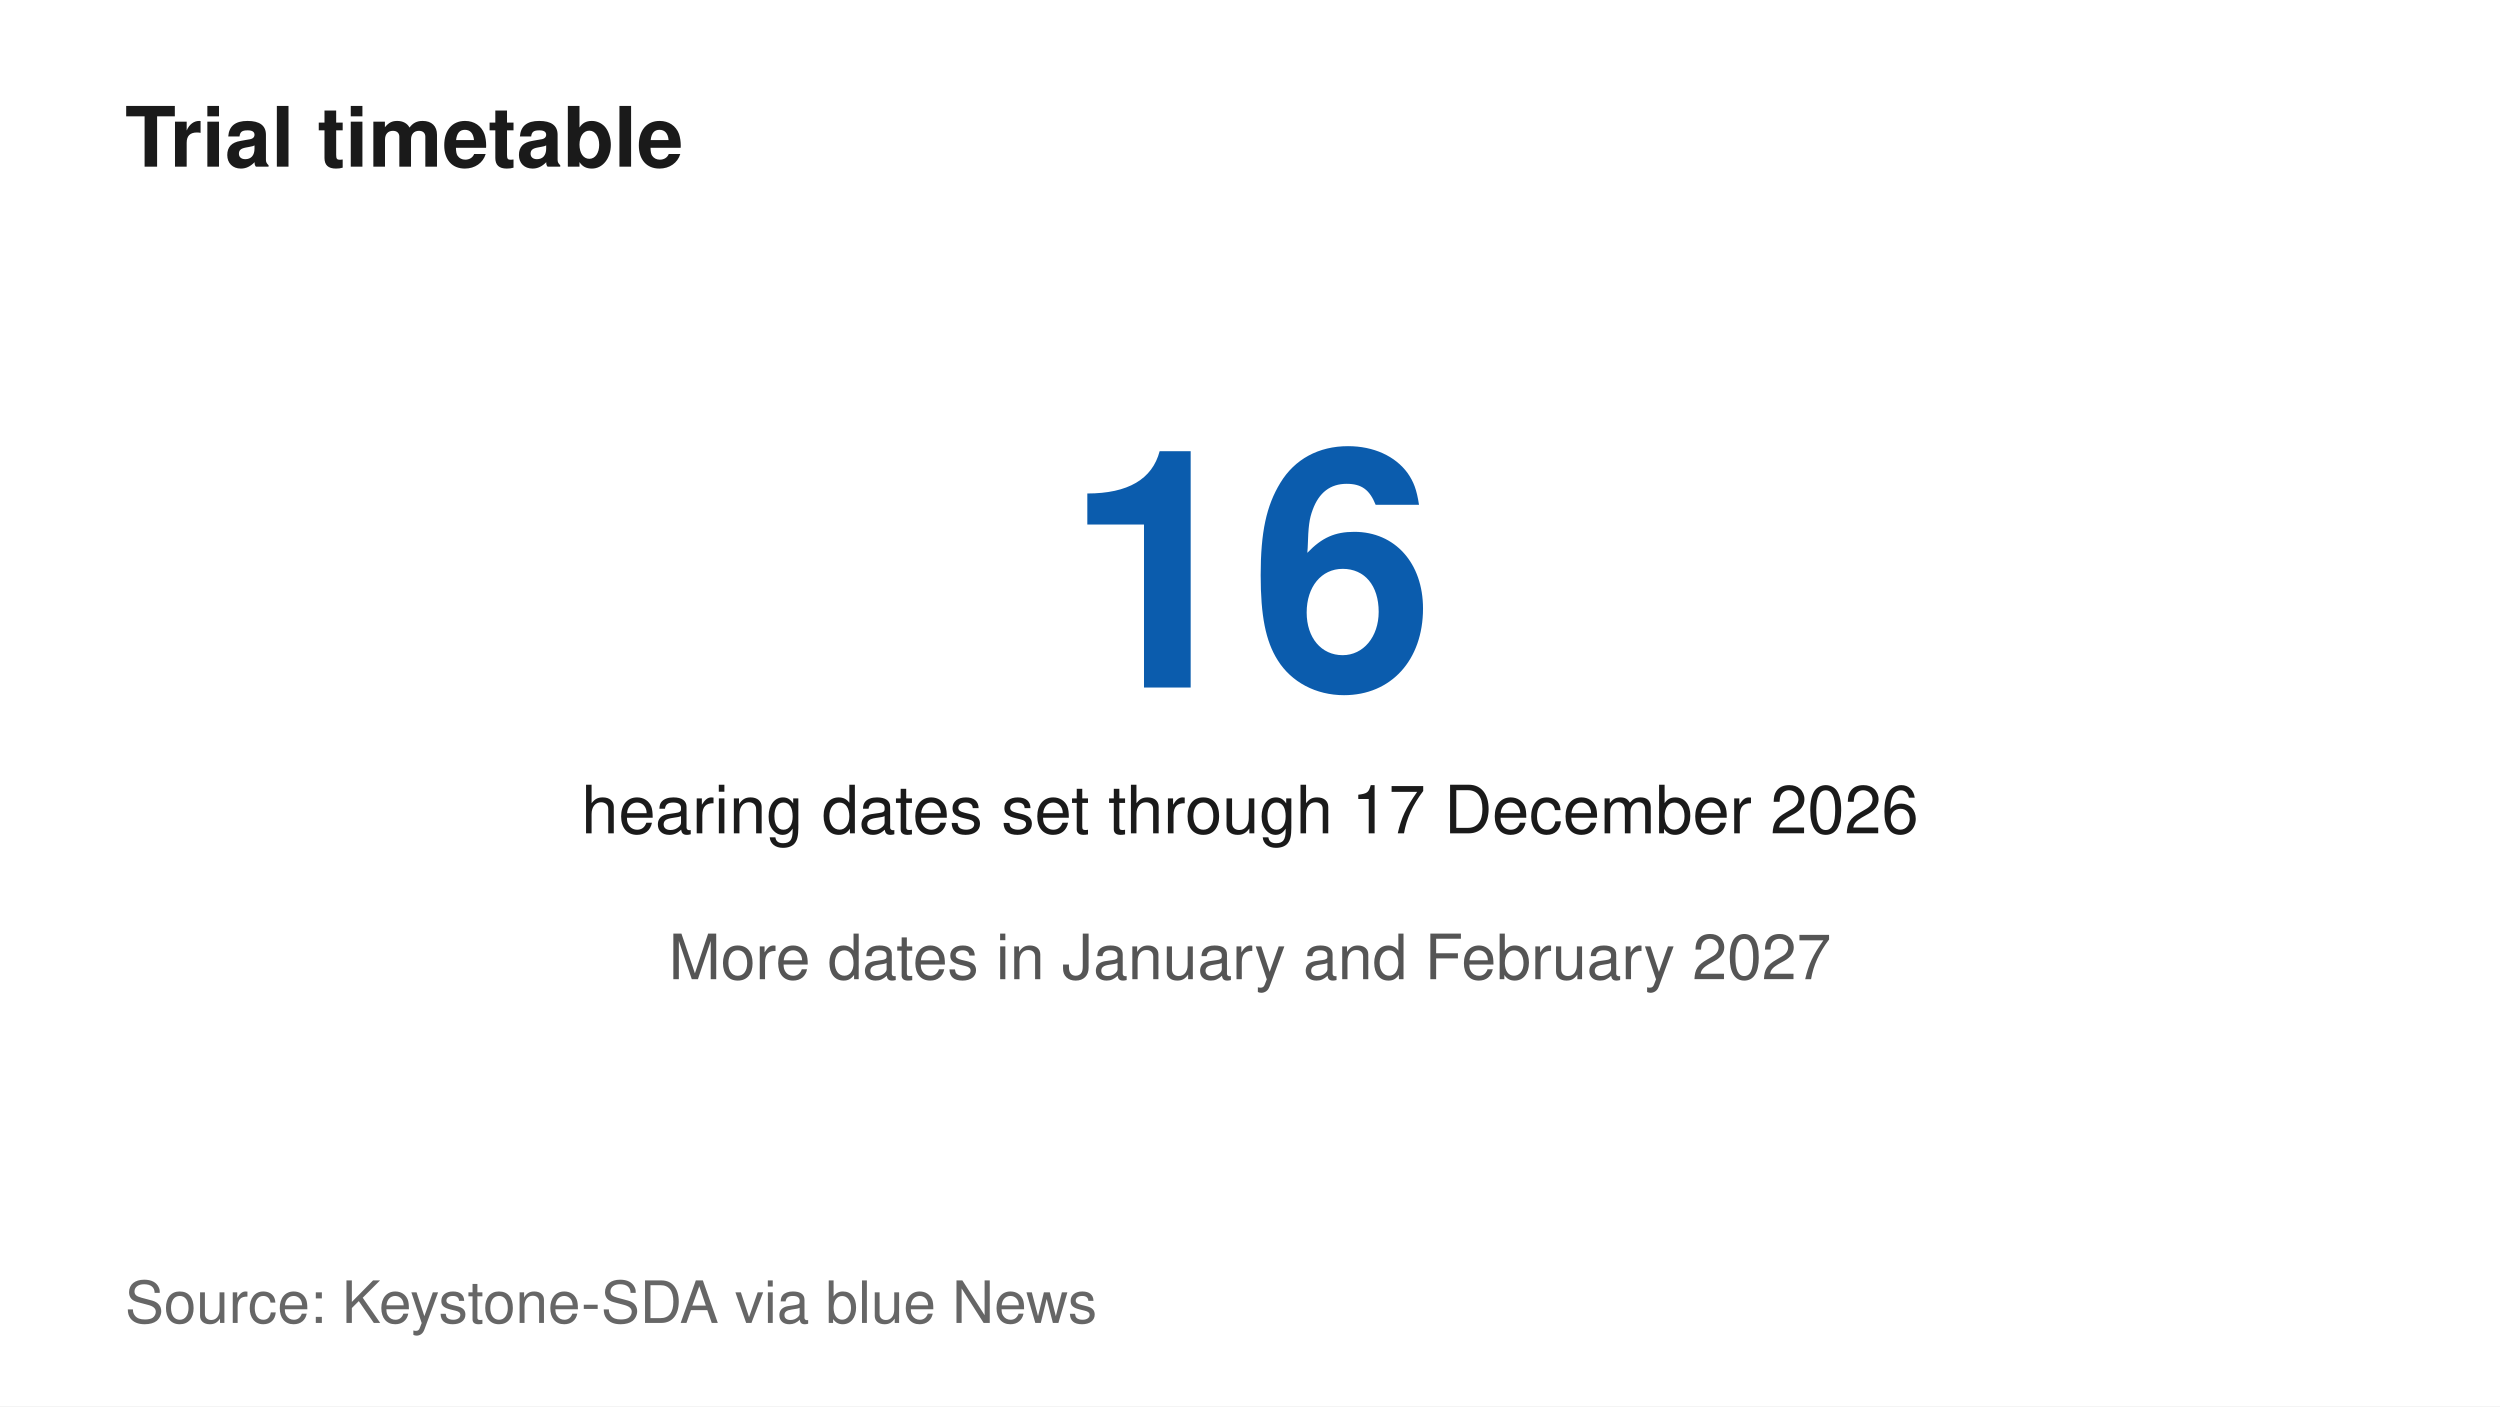
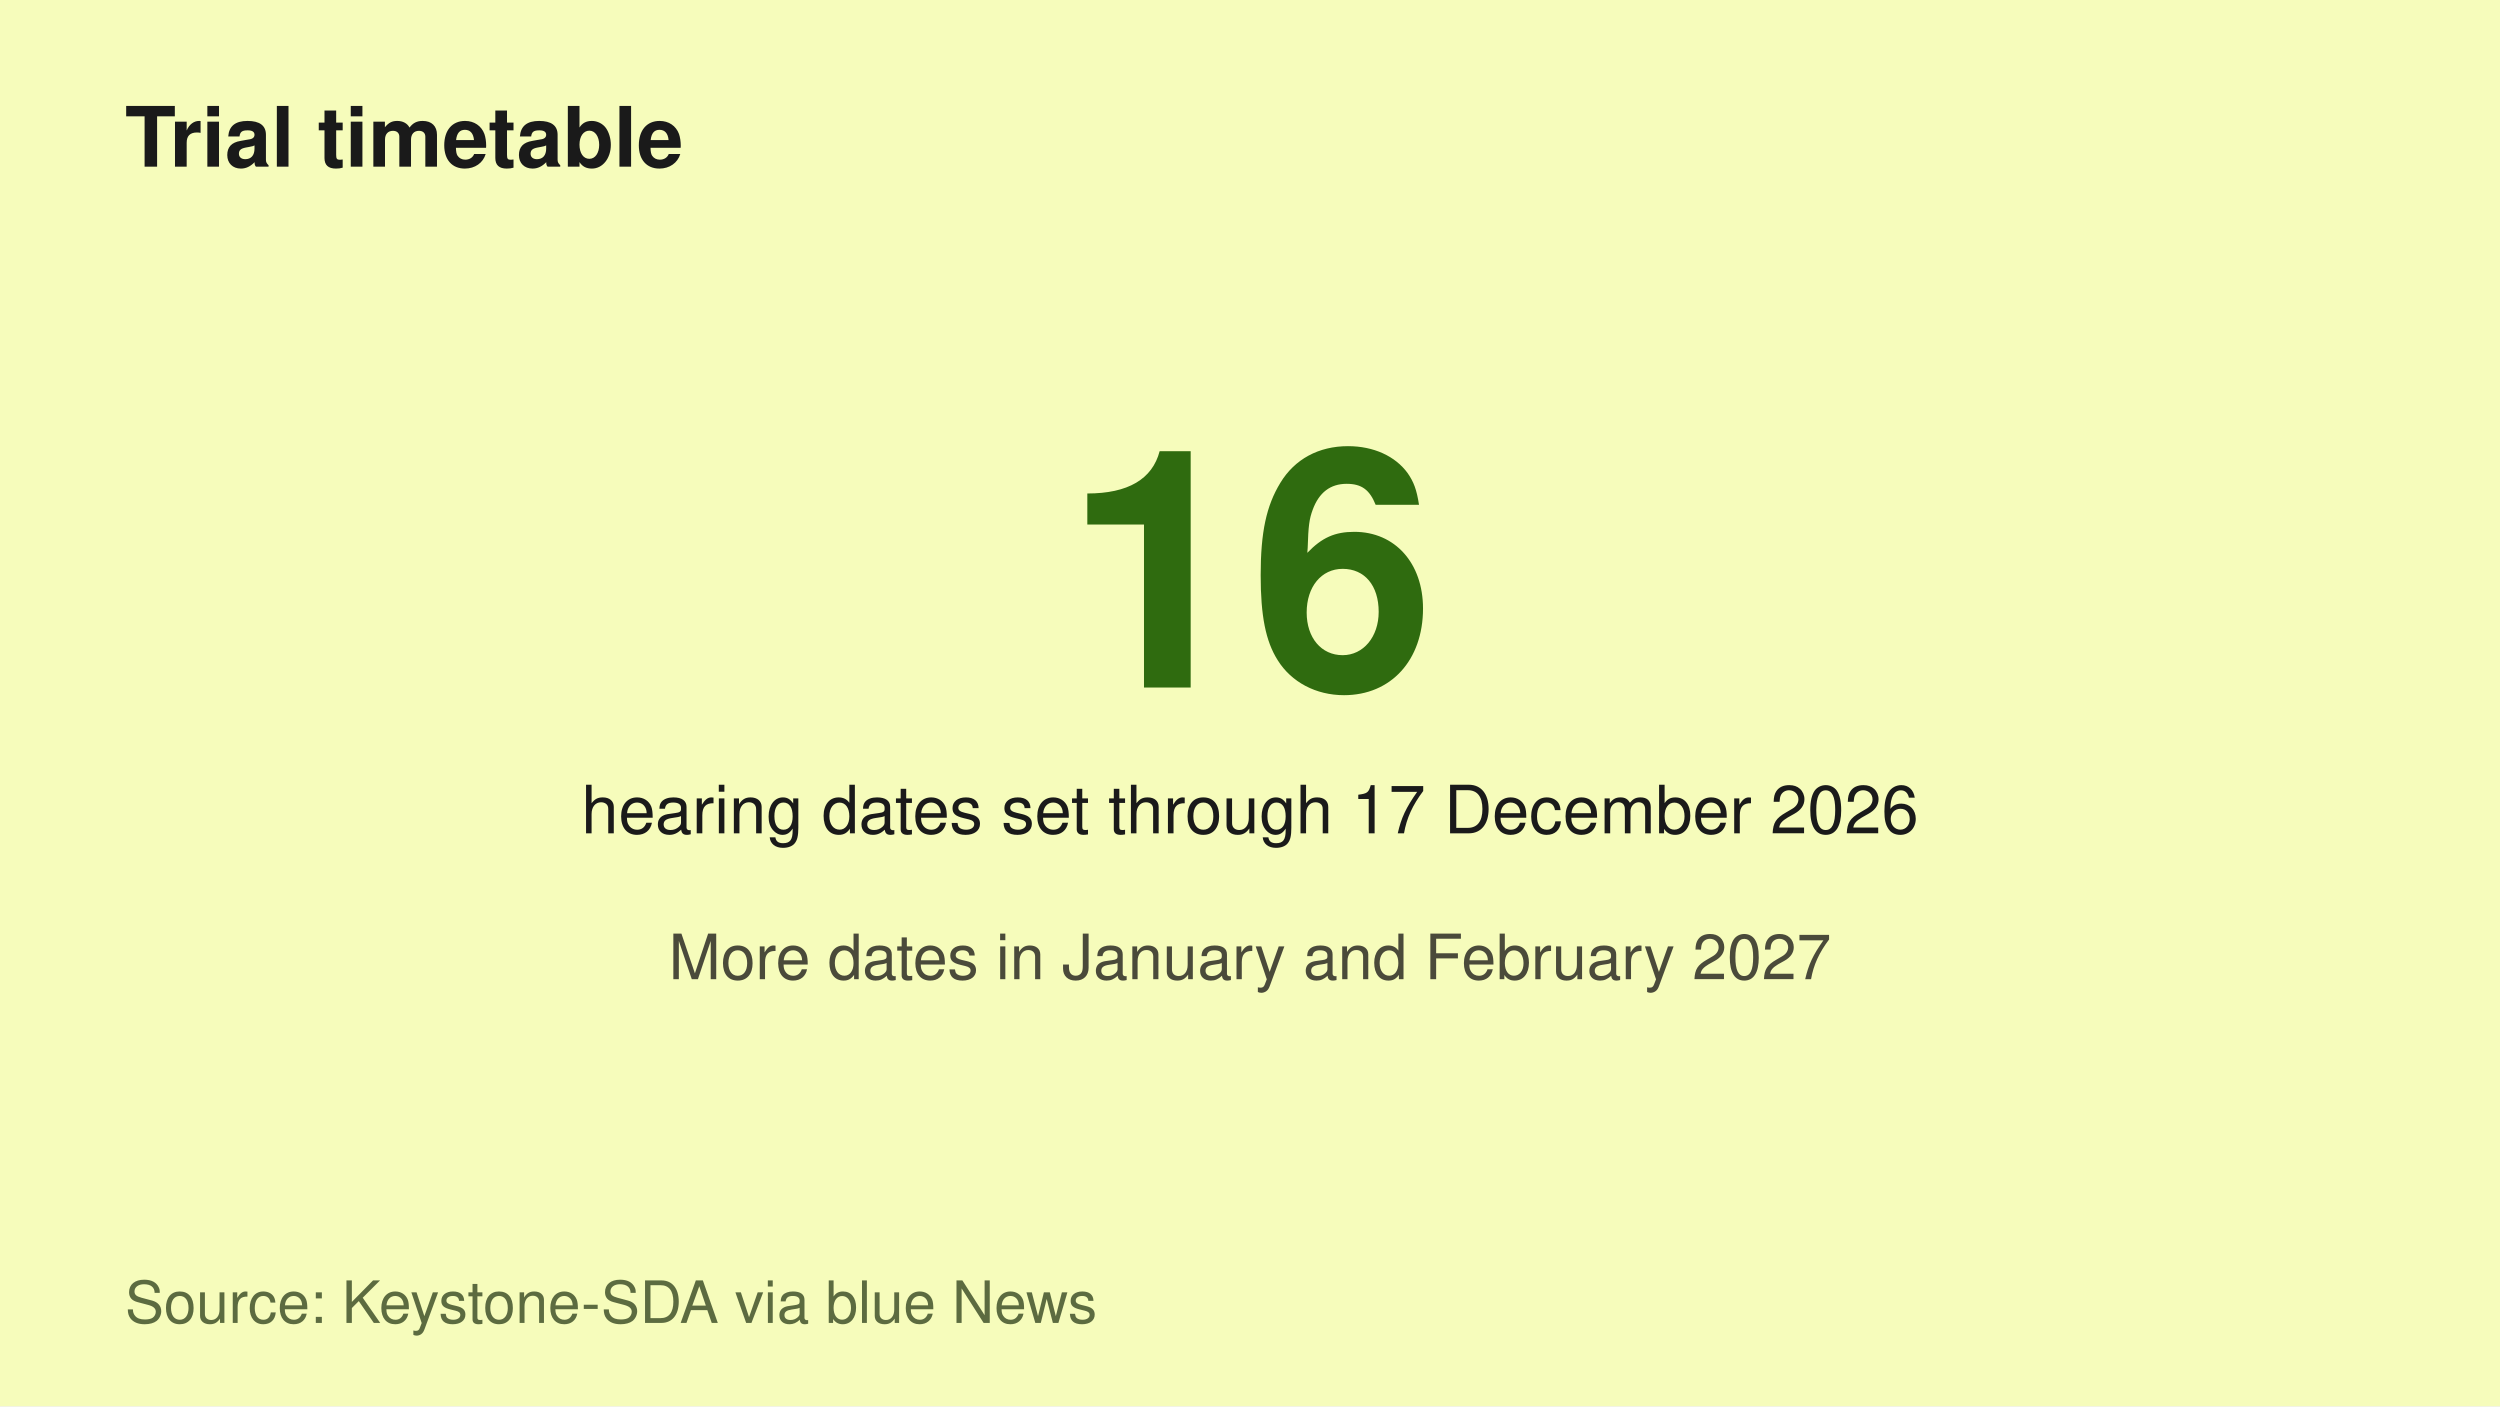
<svg xmlns="http://www.w3.org/2000/svg" viewBox="0 0 1200 675" font-family="Helvetica, Arial, sans-serif">
-   <rect width="100%" height="100%" fill="#ffffff" />
+   <rect width="100%" height="100%" fill="#f6fcbb" />
  <text x="60" y="80" font-size="40" font-weight="bold" fill="#1a1a1a" text-anchor="start">Trial timetable</text>
-   <text x="600" y="330" font-size="160" font-weight="bold" fill="#0b5cad" text-anchor="middle">16</text>
+   <text x="600" y="330" font-size="160" font-weight="bold" fill="#2f6b0f" text-anchor="middle">16</text>
  <text x="600" y="400" font-size="32" font-weight="normal" fill="#1a1a1a" text-anchor="middle">hearing dates set through 17 December 2026</text>
-   <text x="600" y="470" font-size="30" font-weight="normal" fill="#555555" text-anchor="middle">More dates in January and February 2027</text>
-   <text x="60" y="635" font-size="28" font-weight="normal" fill="#666666" text-anchor="start">Source: Keystone-SDA via blue News</text>
+   <text x="600" y="470" font-size="30" font-weight="normal" fill="#4a4a3a" text-anchor="middle">More dates in January and February 2027</text>
+   <text x="60" y="635" font-size="28" font-weight="normal" fill="#5c6b40" text-anchor="start">Source: Keystone-SDA via blue News</text>
</svg>
